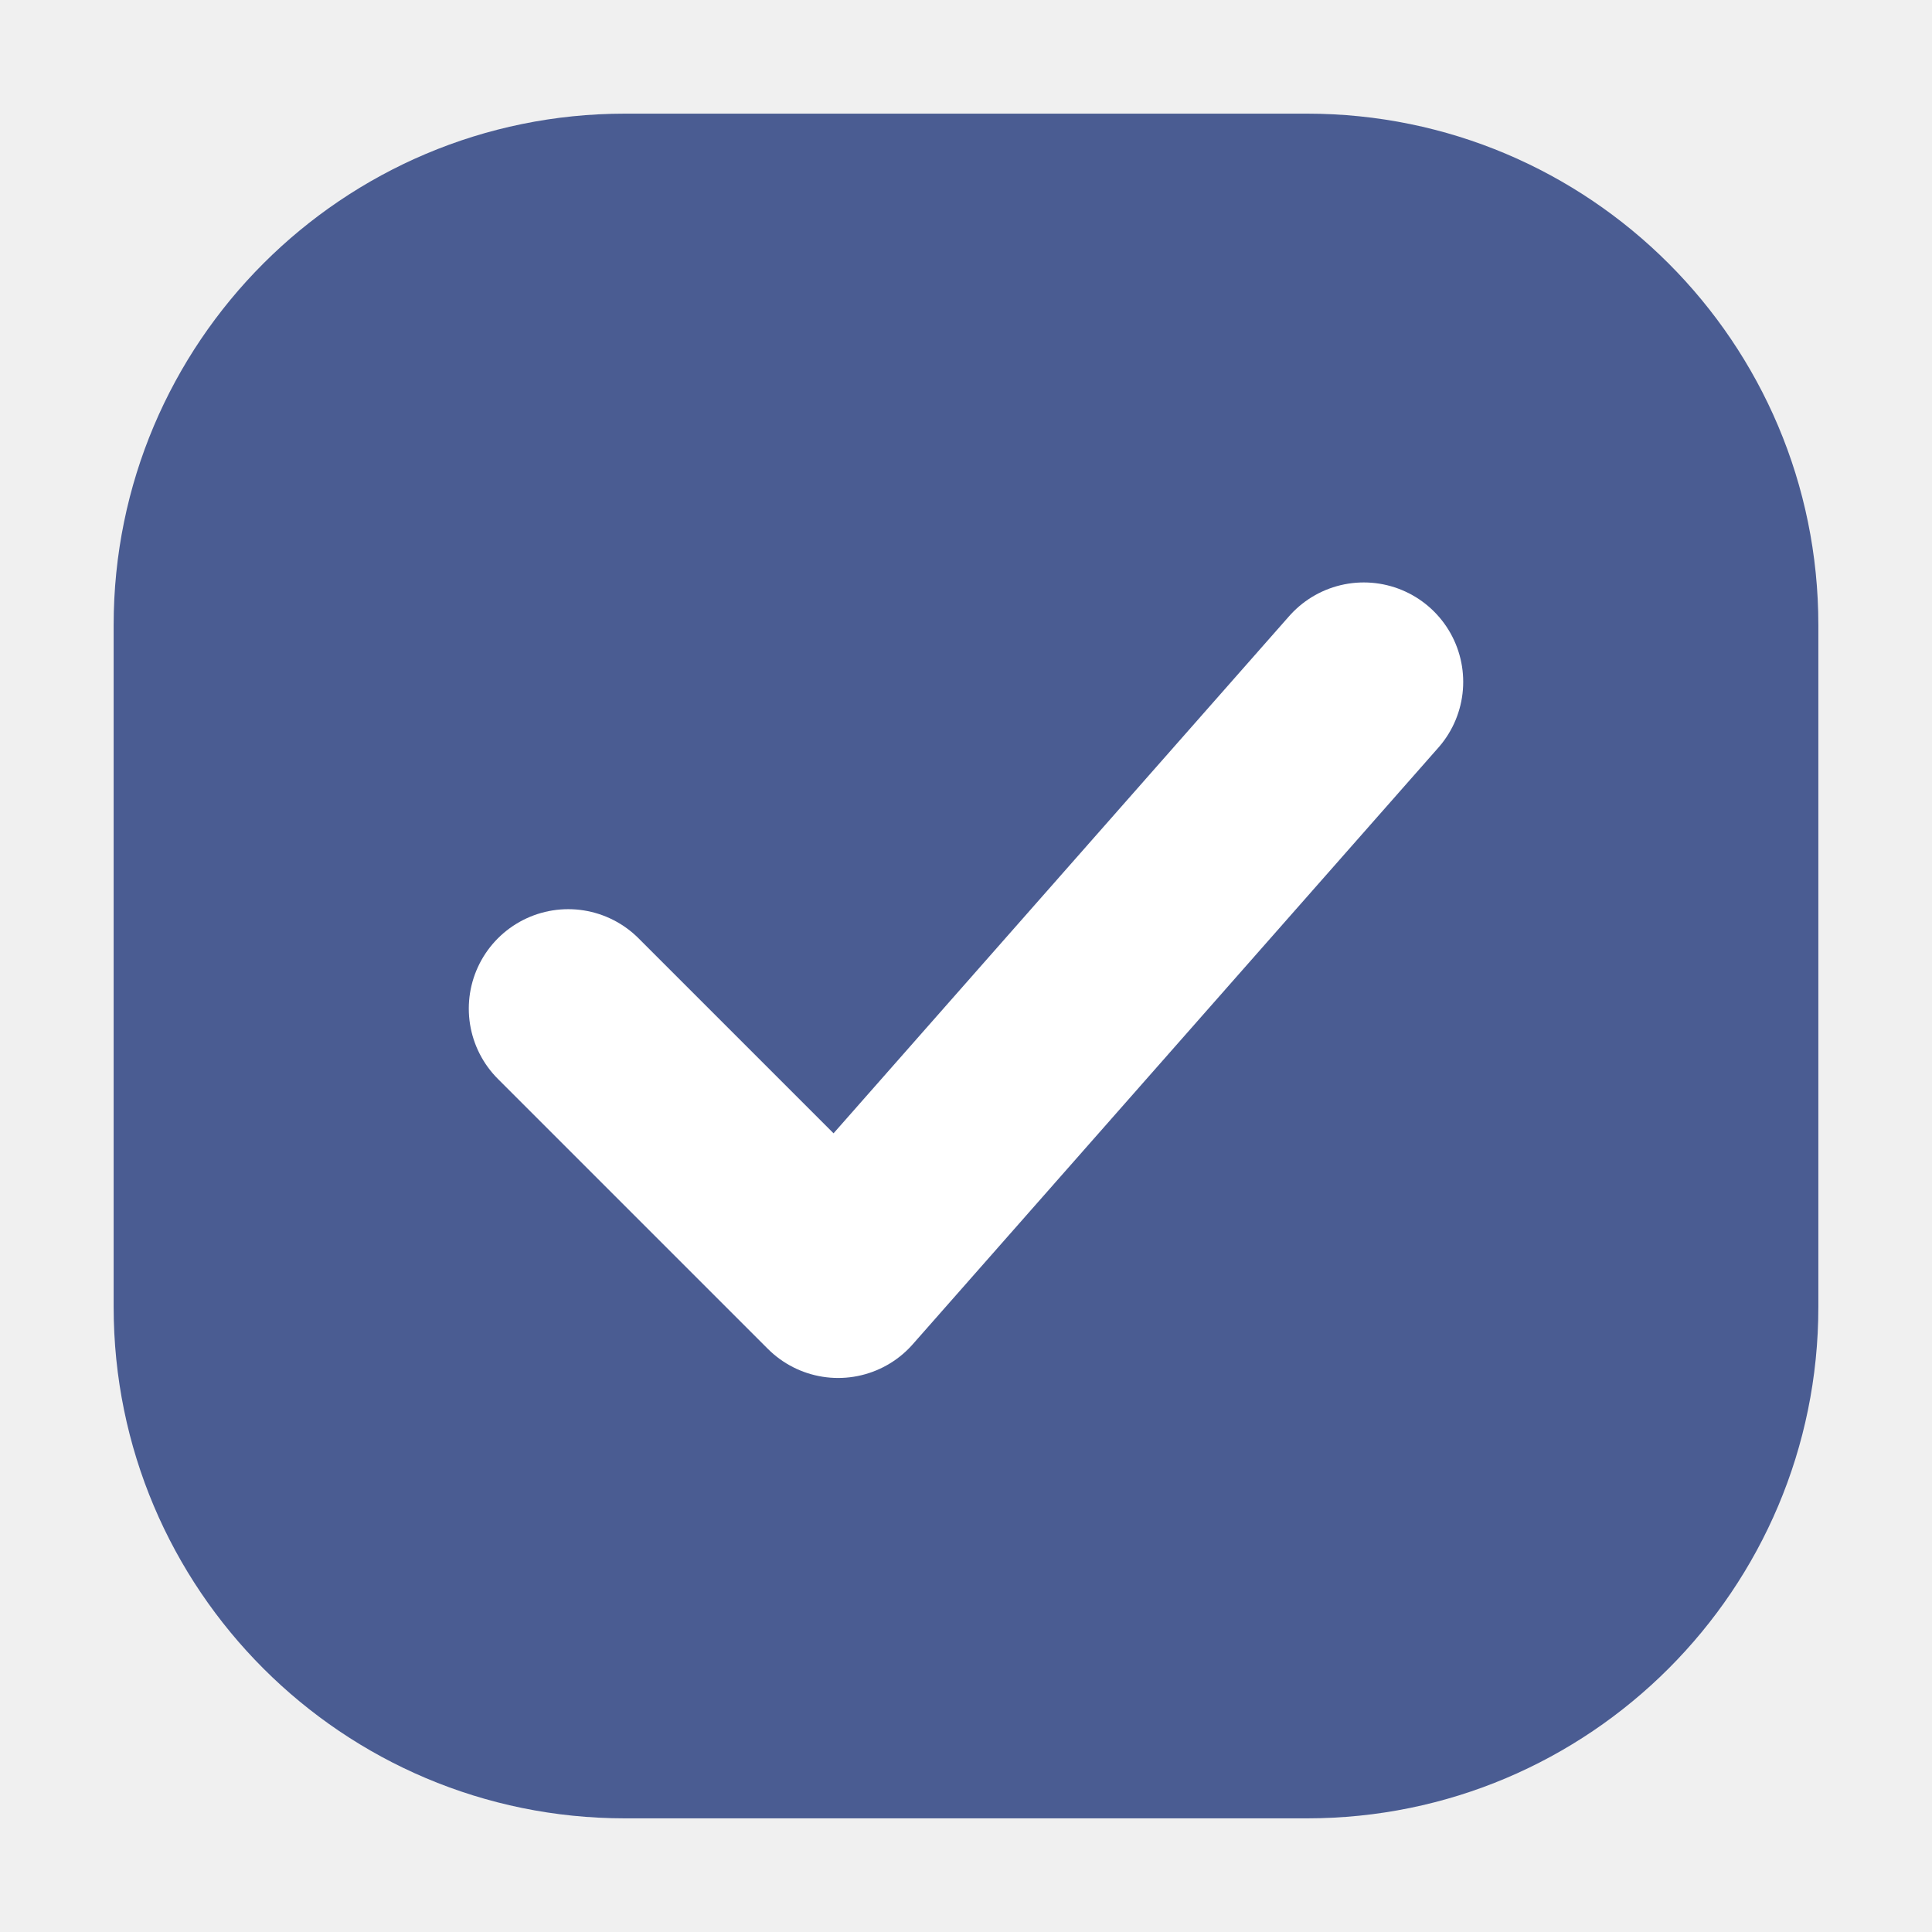
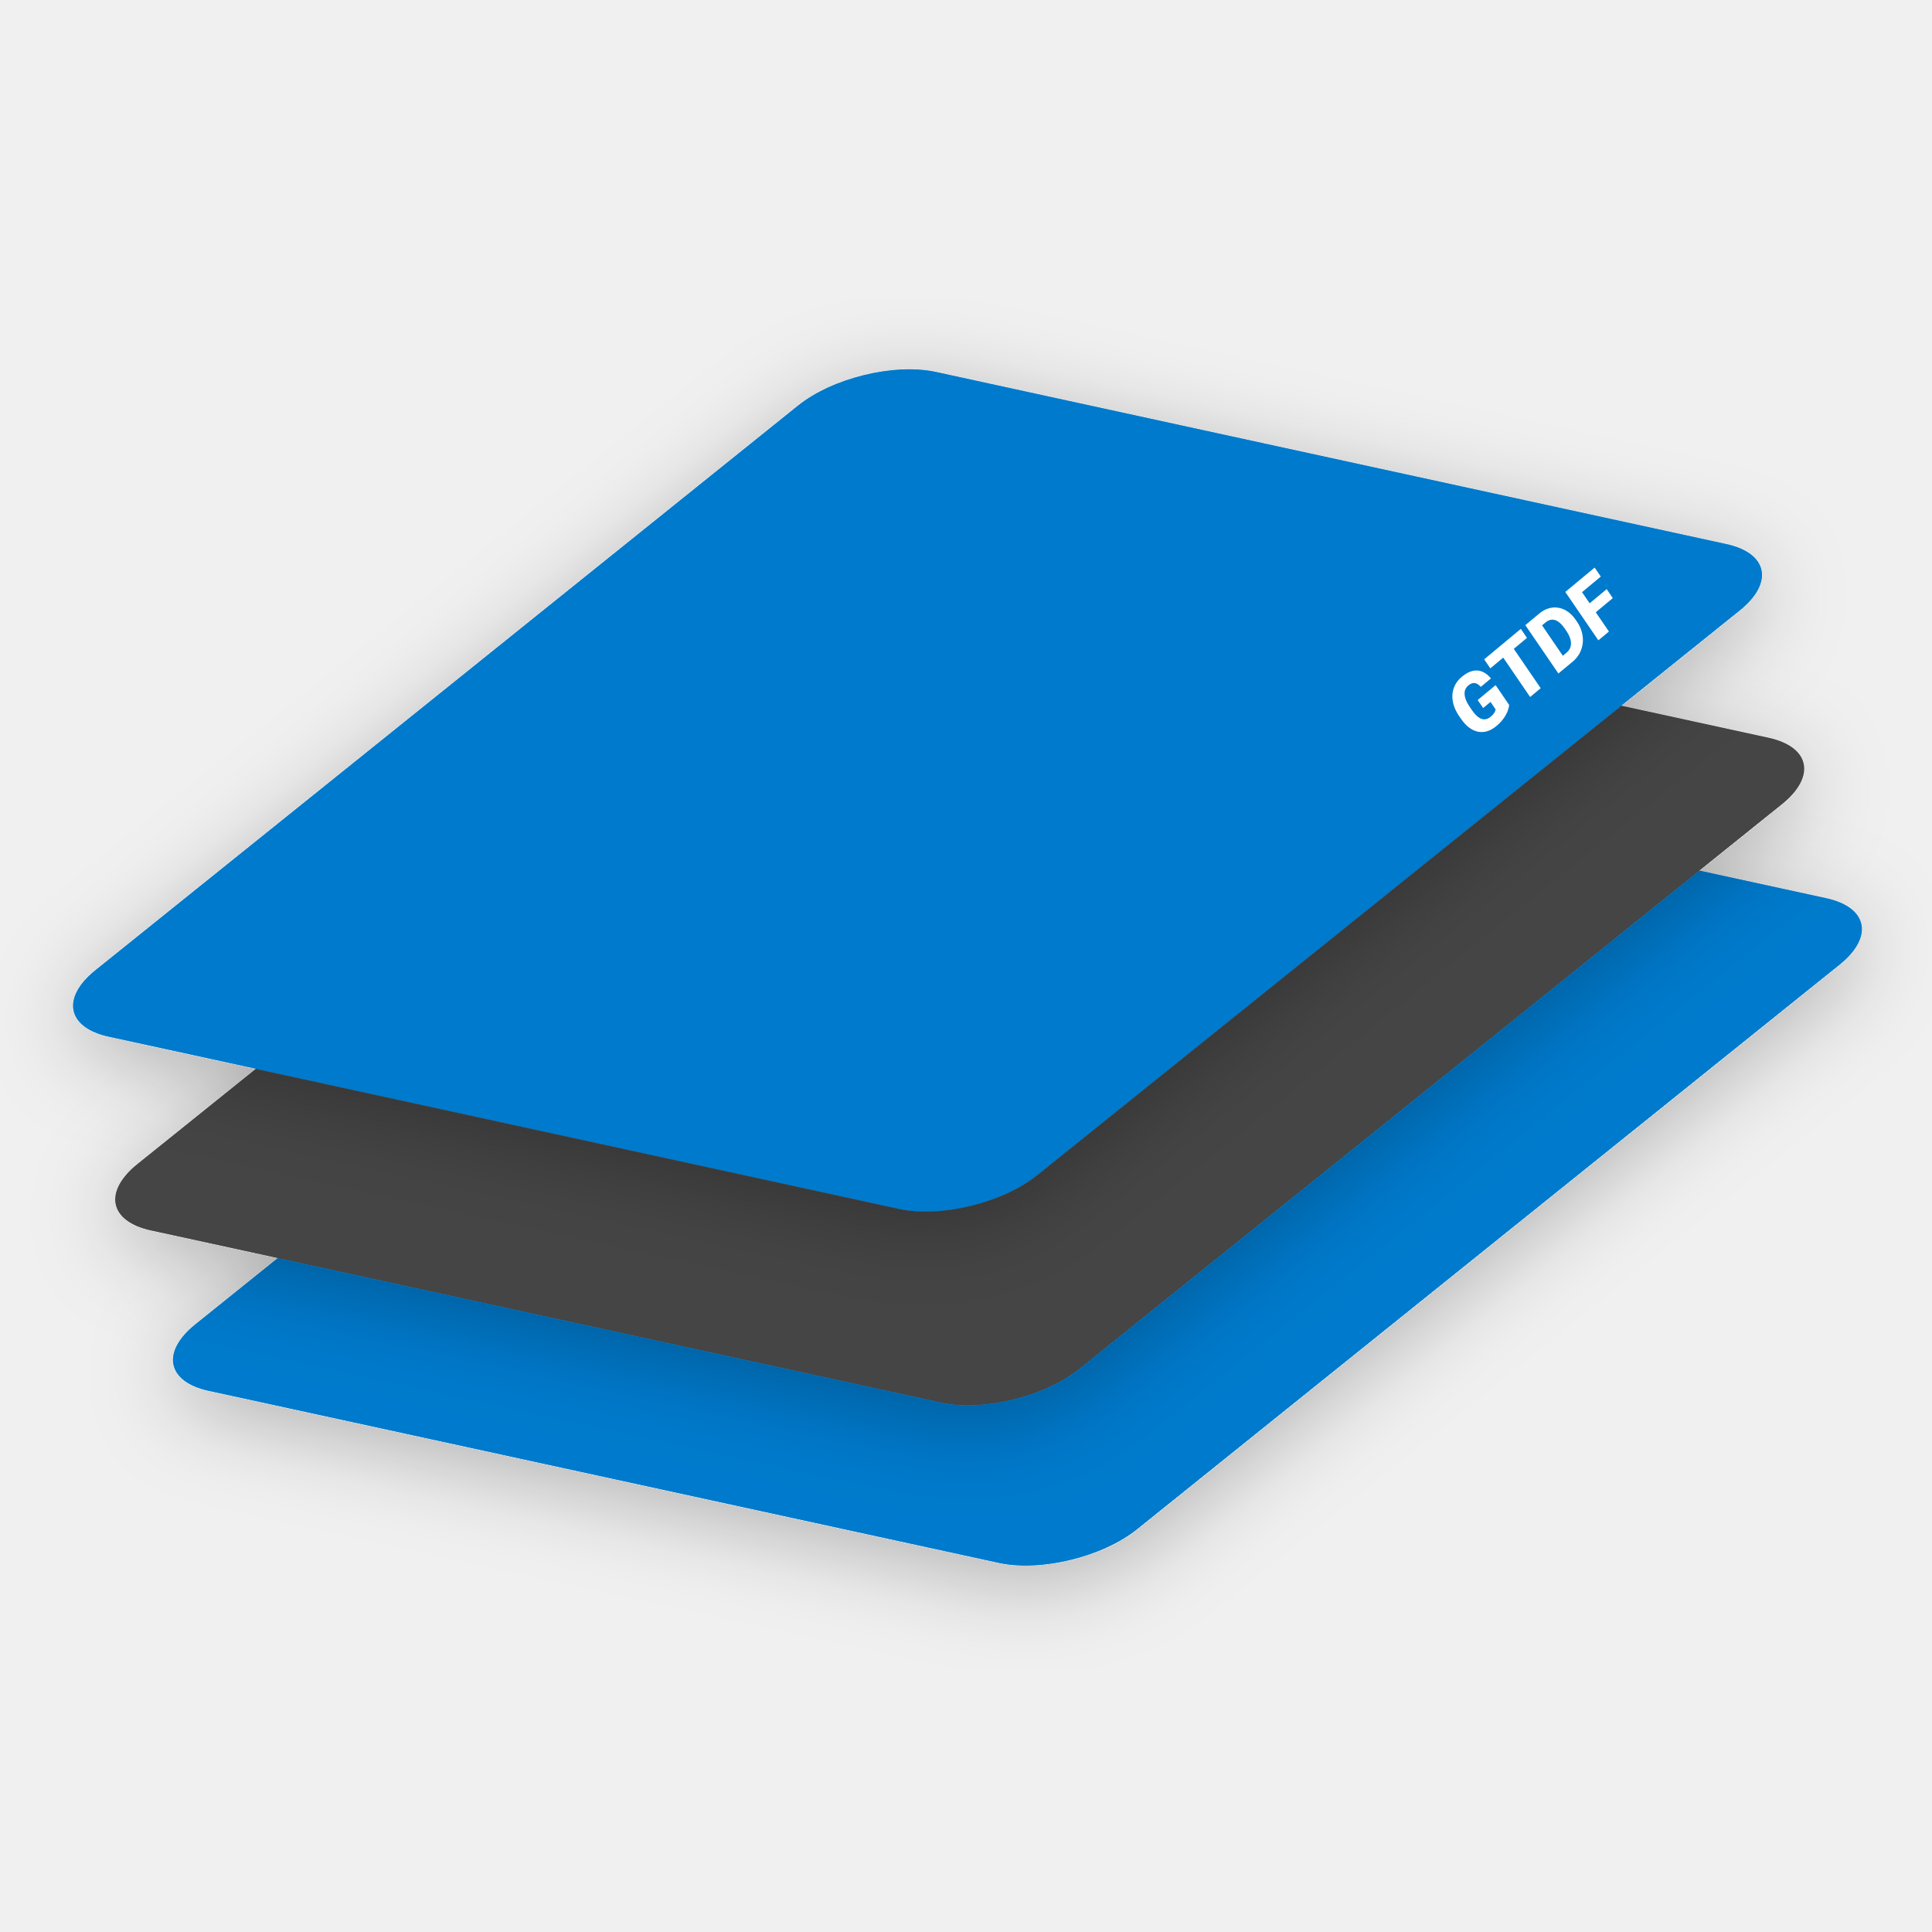
- <svg xmlns="http://www.w3.org/2000/svg" width="68" height="68" viewBox="0 0 68 68" fill="none">
-   <rect x="4" y="4" width="60" height="60" rx="18" fill="#4A5C92" />
-   <path d="M20 35.5 L29.5 45 L48 24" stroke="#FFFFFF" stroke-width="7" stroke-linecap="round" stroke-linejoin="round" />
+ <svg xmlns="http://www.w3.org/2000/svg" width="450" height="450" viewBox="0 0 450 450" fill="none">
+   <g clip-path="url(#clip0_205_2)">
+     <g filter="url(#filter0_d_205_2)">
+       <path d="M425.355 209.183L241.323 169.107C231.57 166.983 217.152 170.494 209.119 176.95L45.49 308.442C37.458 314.897 38.852 321.852 48.604 323.976L232.638 364.052C242.39 366.176 256.808 362.664 264.841 356.21L428.469 224.717C436.502 218.262 435.108 211.307 425.355 209.183Z" fill="#007ACC" />
+     </g>
+     <g filter="url(#filter1_d_205_2)">
+       <path d="M411.911 171.818L227.878 131.741C218.125 129.617 203.707 133.129 195.674 139.584L32.046 271.076C24.013 277.531 25.407 284.486 35.16 286.61L219.193 326.686C228.945 328.81 243.363 325.299 251.396 318.843L415.025 187.351C423.058 180.896 421.663 173.942 411.911 171.818Z" fill="#454545" />
+     </g>
+     <g filter="url(#filter2_d_205_2)">
+       <path d="M402.085 126.696L218.051 86.62C208.299 84.496 193.881 88.007 185.848 94.463L22.22 225.955C14.187 232.41 15.581 239.365 25.333 241.488L209.366 281.565C219.119 283.689 233.537 280.177 241.57 273.722L405.198 142.23C413.231 135.775 411.837 128.82 402.085 126.696Z" fill="#007ACC" />
+     </g>
+     <path d="M348.357 159.581L351.52 164.208C351.491 164.563 351.379 165.011 351.185 165.553C350.992 166.085 350.682 166.662 350.255 167.283C349.829 167.905 349.248 168.52 348.513 169.13C347.835 169.694 347.139 170.087 346.424 170.308C345.706 170.524 344.99 170.565 344.274 170.431C343.561 170.289 342.865 169.969 342.188 169.472C341.512 168.966 340.874 168.274 340.275 167.397L339.846 166.771C339.247 165.894 338.822 165.026 338.572 164.166C338.321 163.306 338.232 162.484 338.303 161.696C338.375 160.901 338.593 160.162 338.956 159.48C339.323 158.795 339.826 158.188 340.462 157.659C341.402 156.878 342.28 156.408 343.096 156.248C343.908 156.083 344.663 156.163 345.362 156.488C346.058 156.808 346.696 157.318 347.276 158.016L344.911 159.981C344.61 159.648 344.306 159.407 343.999 159.259C343.692 159.1 343.374 159.053 343.044 159.118C342.71 159.177 342.353 159.363 341.974 159.678C341.68 159.923 341.458 160.216 341.31 160.558C341.166 160.895 341.107 161.276 341.133 161.699C341.155 162.117 341.264 162.577 341.459 163.078C341.659 163.575 341.954 164.107 342.342 164.674L342.78 165.316C343.165 165.879 343.544 166.336 343.917 166.689C344.295 167.038 344.668 167.283 345.035 167.423C345.403 167.553 345.772 167.578 346.142 167.497C346.514 167.407 346.887 167.206 347.261 166.896C347.523 166.678 347.732 166.468 347.887 166.266C348.039 166.059 348.151 165.869 348.224 165.696C348.297 165.514 348.343 165.362 348.363 165.24L347.168 163.492L345.455 164.914L344.18 163.05L348.357 159.581ZM351.158 149.03L358.859 160.295L356.396 162.341L348.694 151.076L351.158 149.03ZM354.232 146.476L355.666 148.573L347.123 155.668L345.69 153.571L354.232 146.476ZM366.3 154.115L364.033 155.998L362.619 153.897L364.872 152.026C365.34 151.637 365.65 151.185 365.804 150.669C365.962 150.149 365.958 149.575 365.792 148.945C365.626 148.306 365.297 147.625 364.803 146.903L364.47 146.416C364.1 145.874 363.726 145.44 363.349 145.115C362.974 144.78 362.599 144.554 362.224 144.436C361.847 144.313 361.47 144.298 361.094 144.392C360.723 144.482 360.357 144.677 359.997 144.976L357.723 146.865L356.289 144.768L358.563 142.879C359.256 142.304 359.98 141.909 360.735 141.694C361.492 141.47 362.247 141.425 362.999 141.56C363.753 141.686 364.47 141.984 365.151 142.454C365.833 142.915 366.447 143.545 366.994 144.344L367.316 144.816C367.859 145.611 368.239 146.435 368.457 147.29C368.679 148.14 368.743 148.98 368.65 149.81C368.557 150.639 368.312 151.424 367.917 152.166C367.522 152.897 366.983 153.548 366.3 154.115ZM357.742 143.561L365.443 154.826L362.98 156.872L355.278 145.608L357.742 143.561ZM367.05 135.83L374.751 147.096L372.287 149.142L364.586 137.877L367.05 135.83ZM374.228 137.219L375.656 139.308L370.982 143.191L369.553 141.102L374.228 137.219ZM371.423 132.198L372.856 134.295L367.781 138.51L366.348 136.414L371.423 132.198Z" fill="white" />
+   </g>
+   <defs>
+     <filter id="filter0_d_205_2" x="20.271" y="152.487" width="433.418" height="236.184" filterUnits="userSpaceOnUse" color-interpolation-filters="sRGB">
+       <feFlood flood-opacity="0" result="BackgroundImageFix" />
+       <feColorMatrix in="SourceAlpha" type="matrix" values="0 0 0 0 0 0 0 0 0 0 0 0 0 0 0 0 0 0 127 0" result="hardAlpha" />
+       <feOffset dy="4" />
+       <feGaussianBlur stdDeviation="10" />
+       <feComposite in2="hardAlpha" operator="out" />
+       <feColorMatrix type="matrix" values="0 0 0 0 0 0 0 0 0 0 0 0 0 0 0 0 0 0 0.25 0" />
+       <feBlend mode="normal" in2="BackgroundImageFix" result="effect1_dropShadow_205_2" />
+       <feBlend mode="normal" in="SourceGraphic" in2="effect1_dropShadow_205_2" result="shape" />
+     </filter>
+     <filter id="filter1_d_205_2" x="6.826" y="115.121" width="433.418" height="236.185" filterUnits="userSpaceOnUse" color-interpolation-filters="sRGB">
+       <feFlood flood-opacity="0" result="BackgroundImageFix" />
+       <feColorMatrix in="SourceAlpha" type="matrix" values="0 0 0 0 0 0 0 0 0 0 0 0 0 0 0 0 0 0 127 0" result="hardAlpha" />
+       <feOffset dy="4" />
+       <feGaussianBlur stdDeviation="10" />
+       <feComposite in2="hardAlpha" operator="out" />
+       <feColorMatrix type="matrix" values="0 0 0 0 0 0 0 0 0 0 0 0 0 0 0 0 0 0 0.25 0" />
+       <feBlend mode="normal" in2="BackgroundImageFix" result="effect1_dropShadow_205_2" />
+       <feBlend mode="normal" in="SourceGraphic" in2="effect1_dropShadow_205_2" result="shape" />
+     </filter>
+     <filter id="filter2_d_205_2" x="-3" y="70" width="433.418" height="236.185" filterUnits="userSpaceOnUse" color-interpolation-filters="sRGB">
+       <feFlood flood-opacity="0" result="BackgroundImageFix" />
+       <feColorMatrix in="SourceAlpha" type="matrix" values="0 0 0 0 0 0 0 0 0 0 0 0 0 0 0 0 0 0 127 0" result="hardAlpha" />
+       <feOffset dy="4" />
+       <feGaussianBlur stdDeviation="10" />
+       <feComposite in2="hardAlpha" operator="out" />
+       <feColorMatrix type="matrix" values="0 0 0 0 0 0 0 0 0 0 0 0 0 0 0 0 0 0 0.25 0" />
+       <feBlend mode="normal" in2="BackgroundImageFix" result="effect1_dropShadow_205_2" />
+       <feBlend mode="normal" in="SourceGraphic" in2="effect1_dropShadow_205_2" result="shape" />
+     </filter>
+     <clipPath id="clip0_205_2">
+       <rect width="450" height="450" fill="white" />
+     </clipPath>
+   </defs>
</svg>
